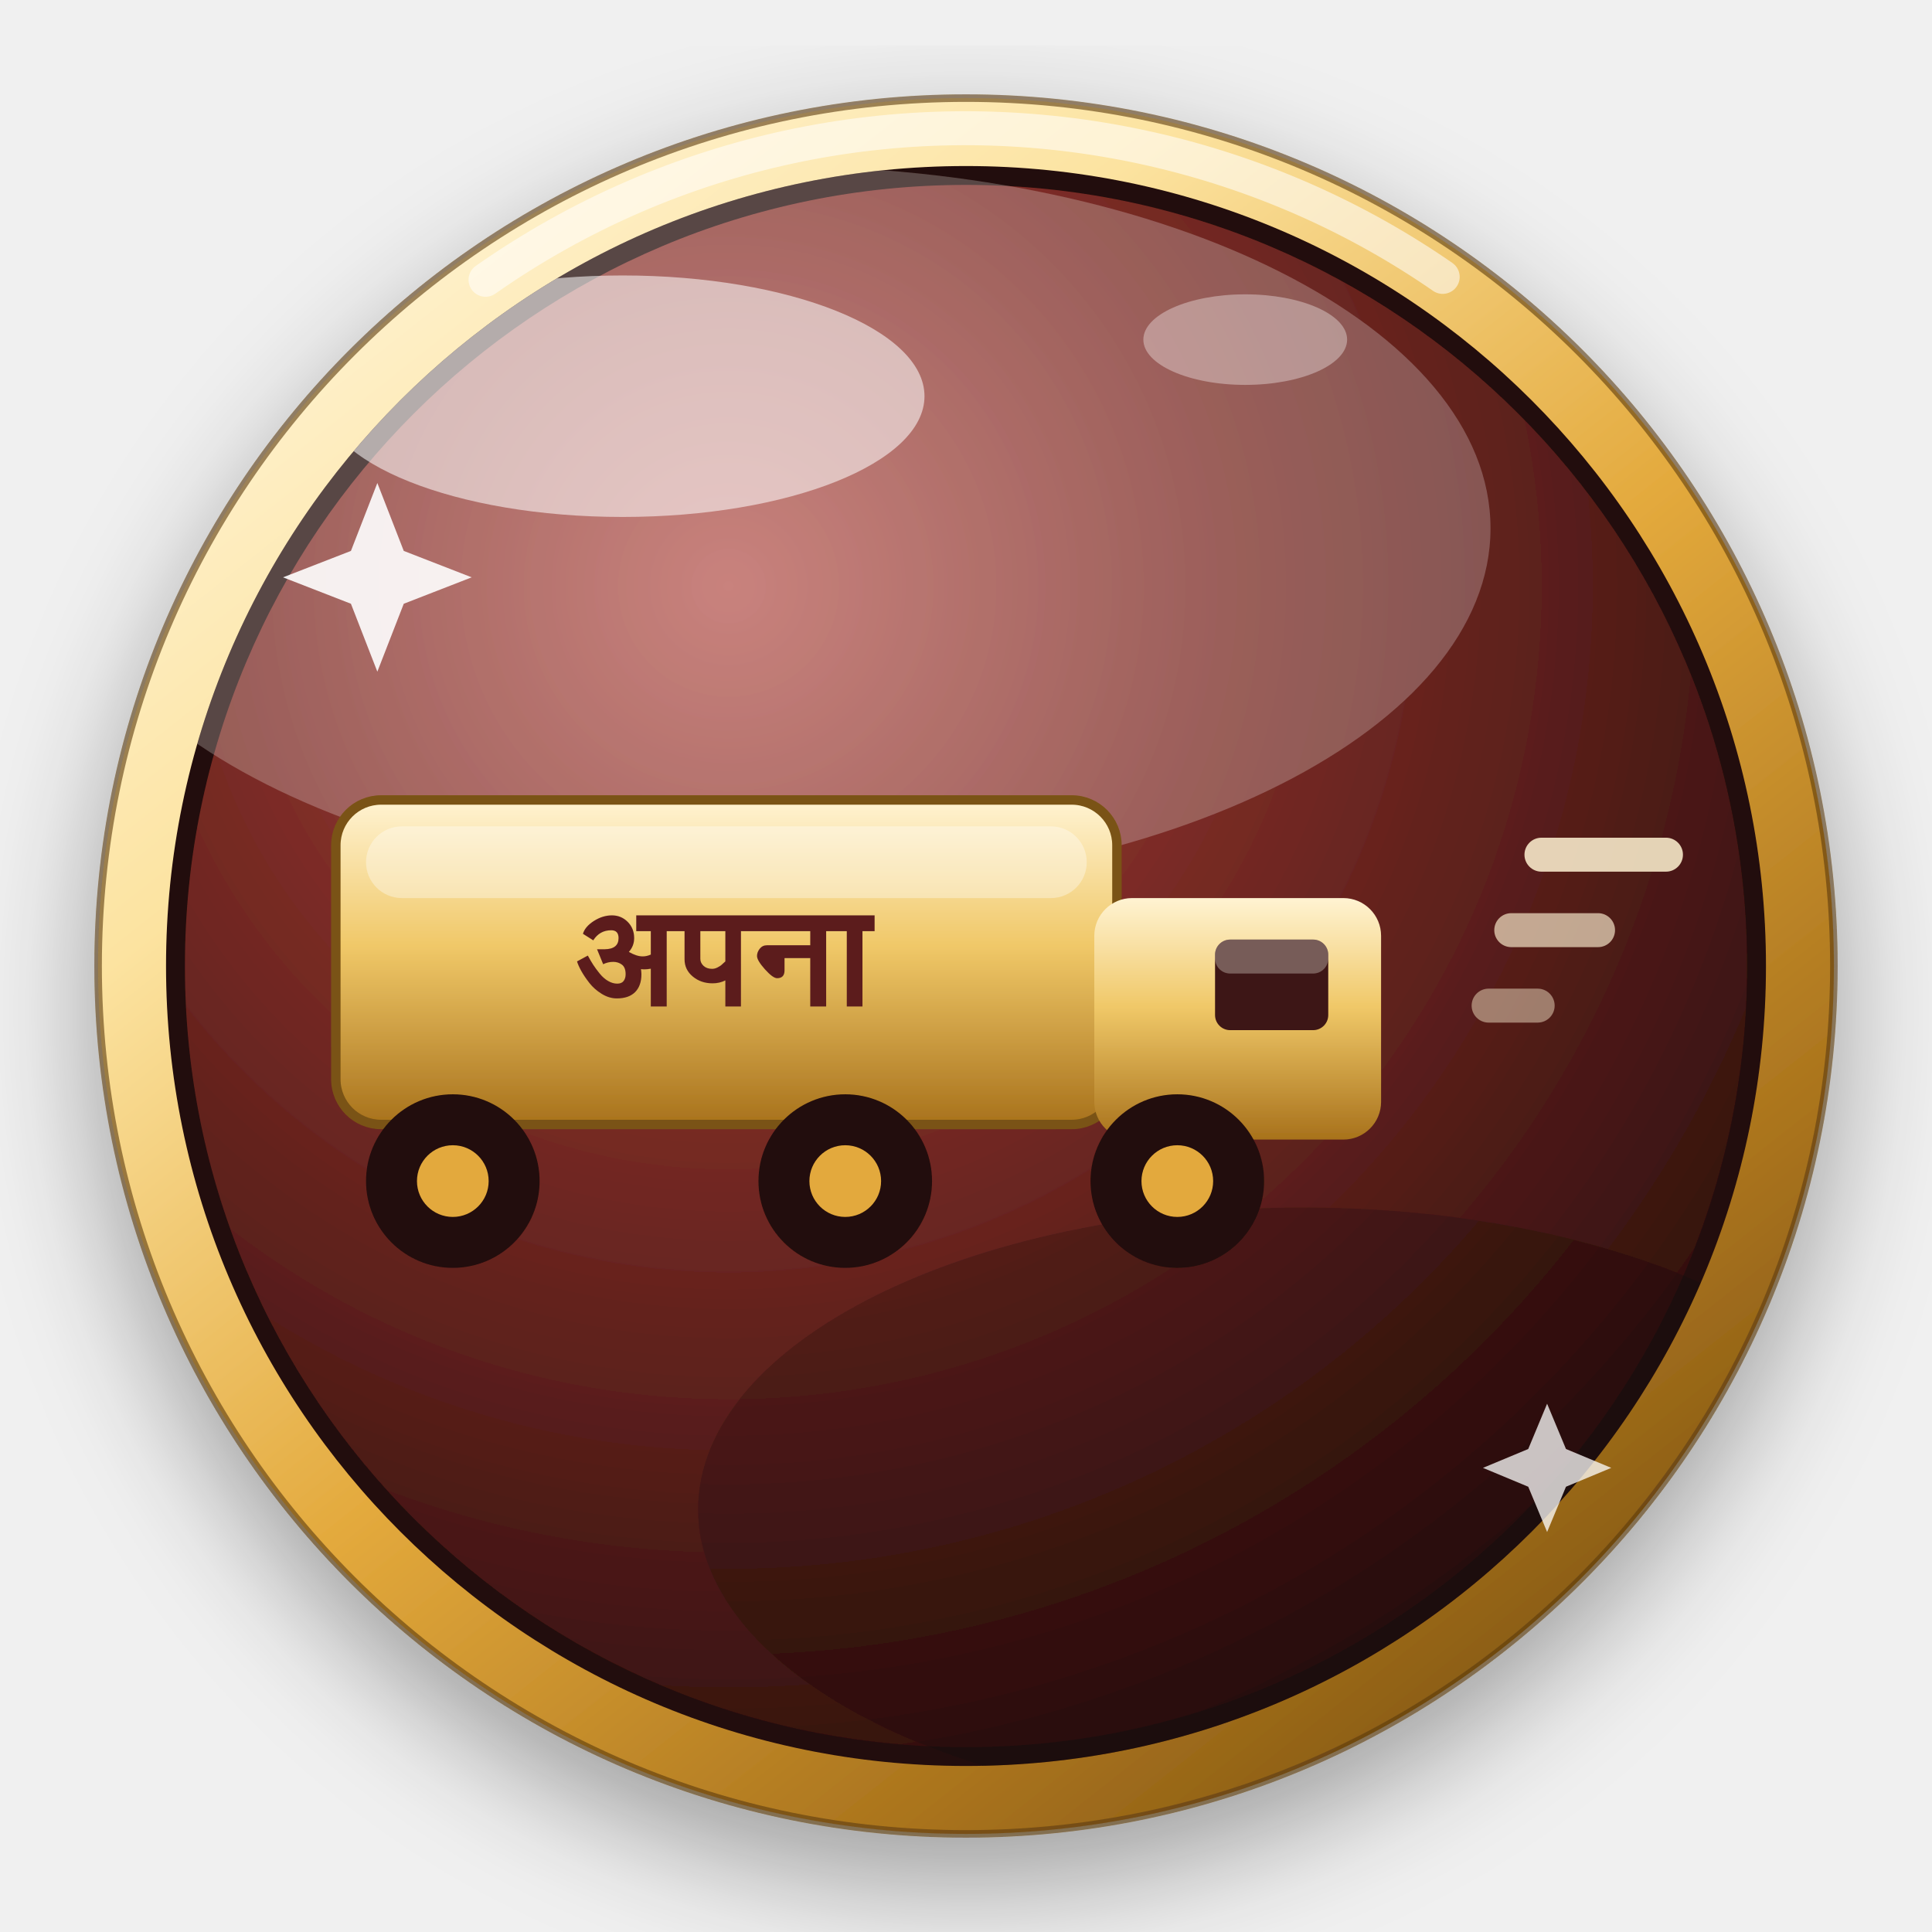
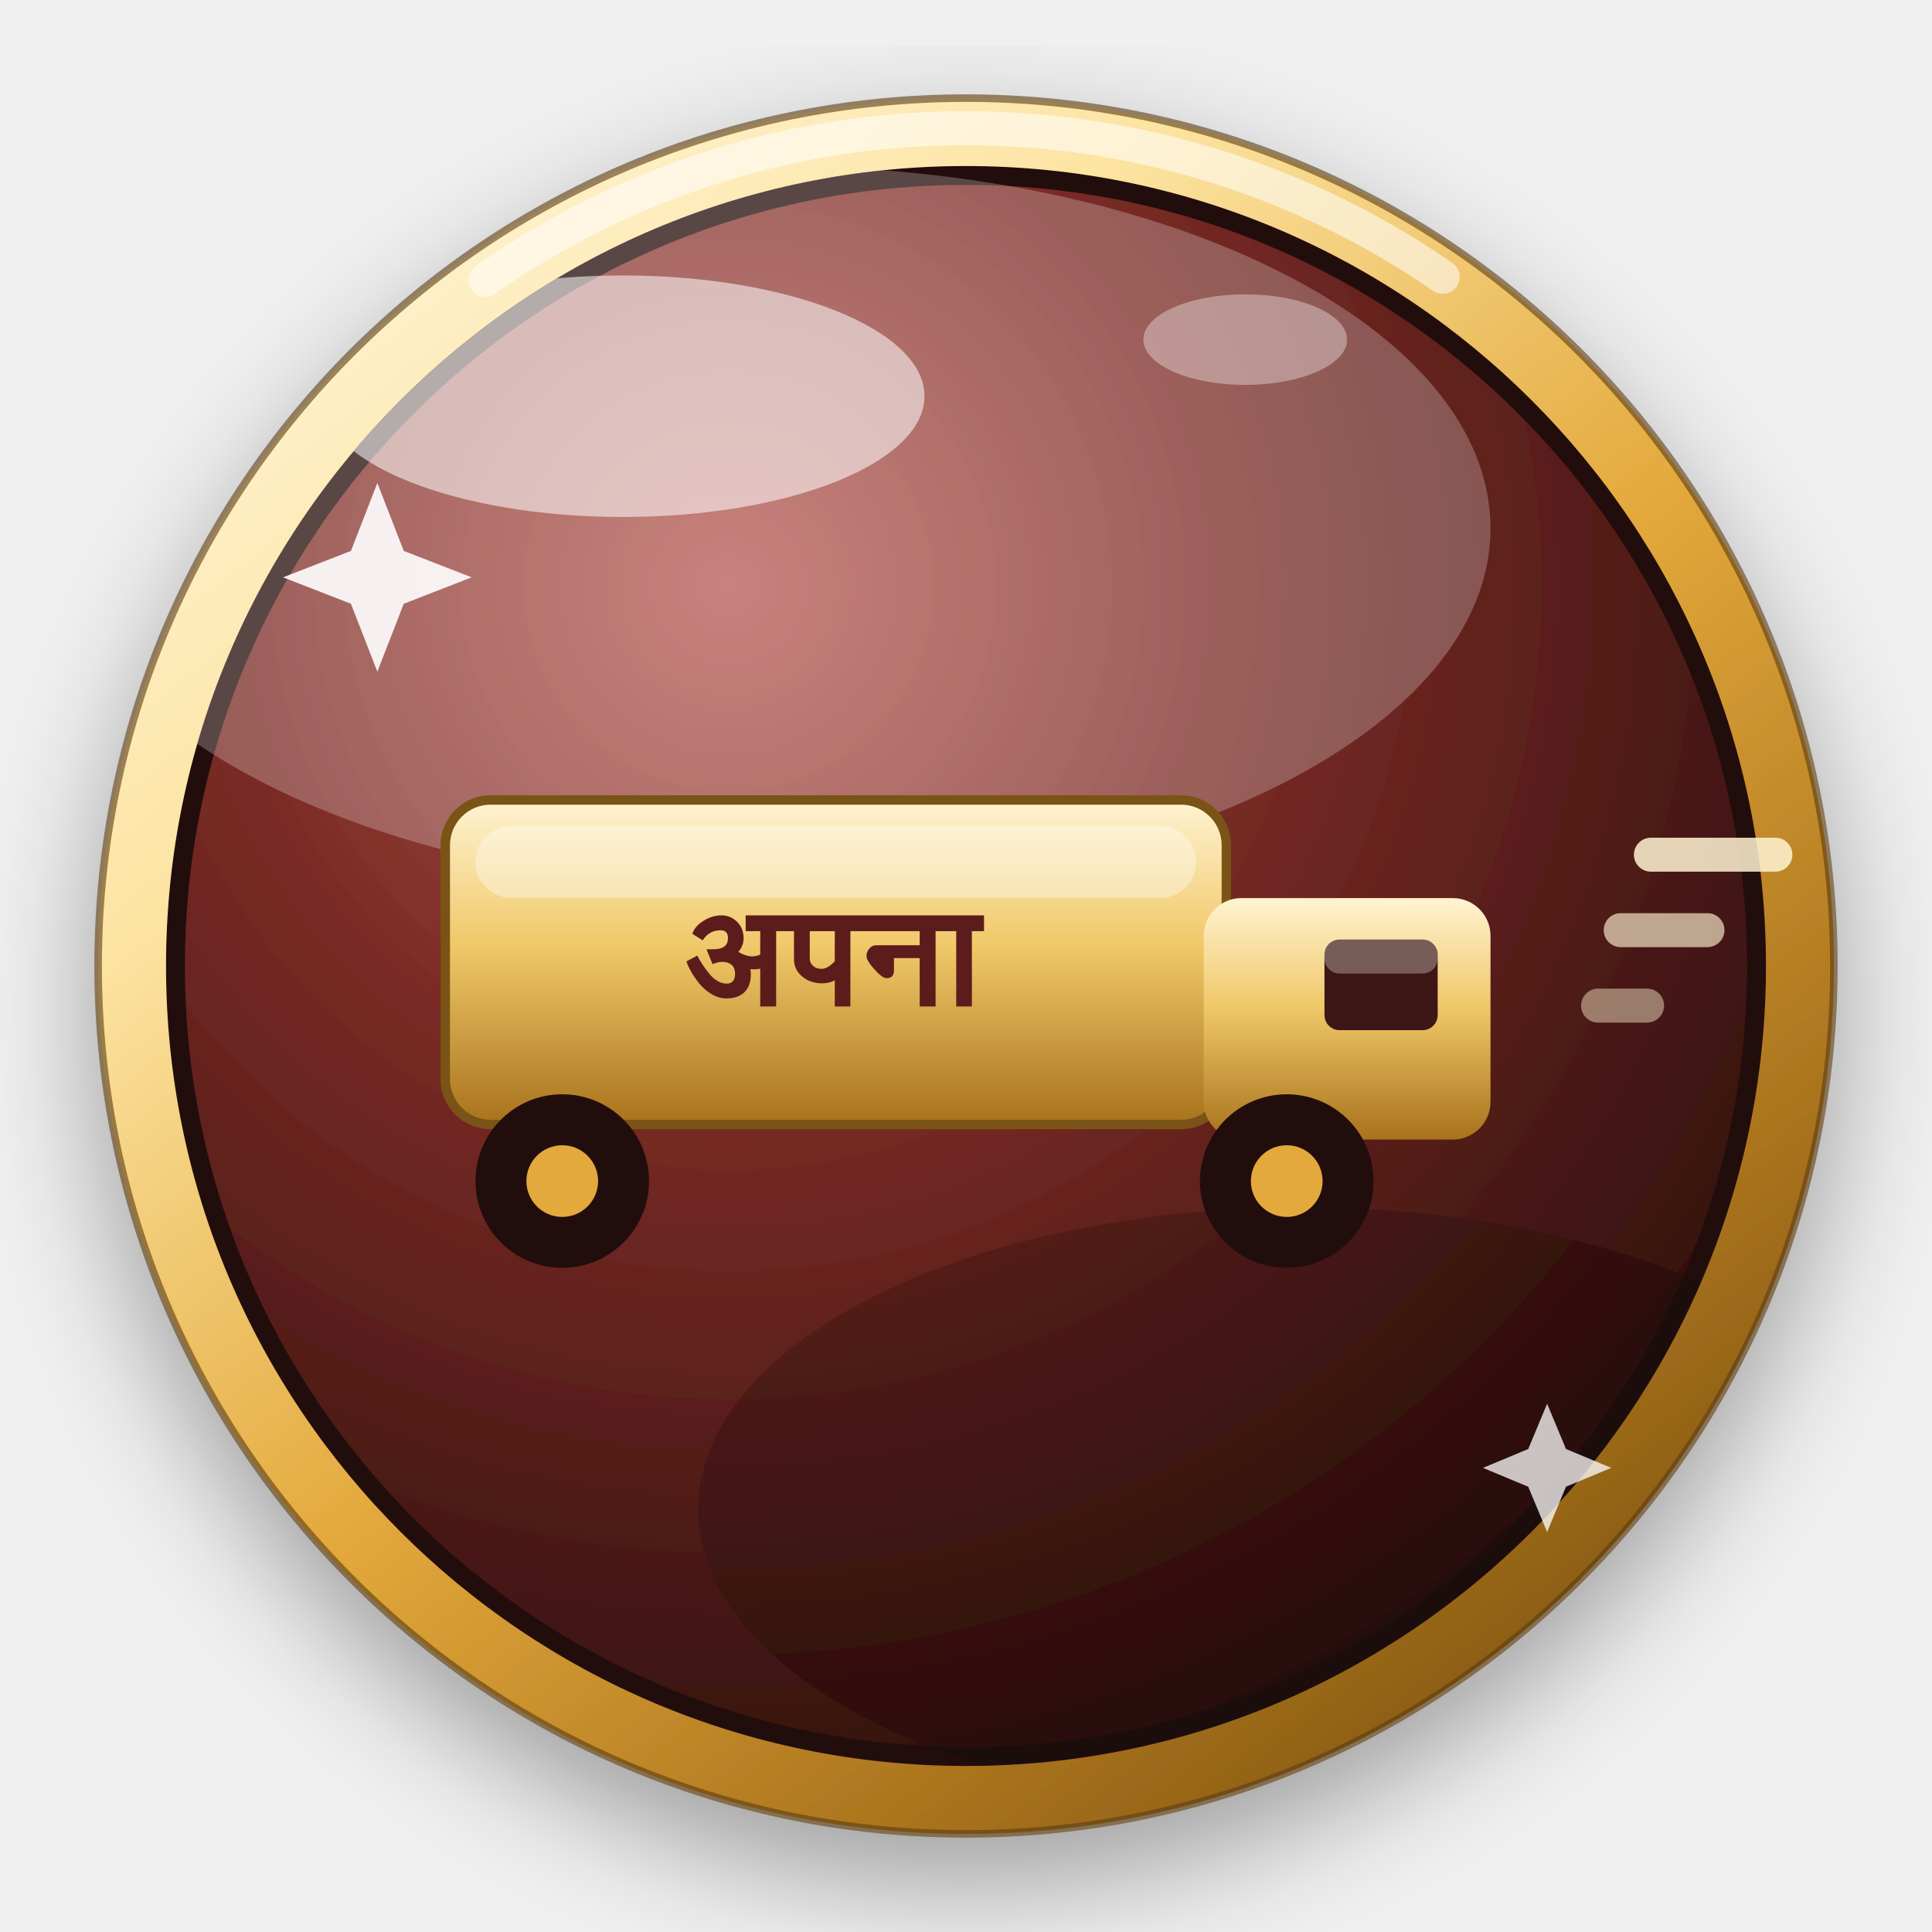
<svg xmlns="http://www.w3.org/2000/svg" width="512" height="512" viewBox="0 0 512 512">
  <defs>
    <radialGradient id="discGrad" cx="35%" cy="26%" r="78%">
      <stop offset="0%" stop-color="#B85B54" />
      <stop offset="40%" stop-color="#7C2C26" />
      <stop offset="100%" stop-color="#300F0D" />
    </radialGradient>
    <linearGradient id="ringGrad" x1="15%" y1="5%" x2="90%" y2="100%">
      <stop offset="0%" stop-color="#FFF4D6" />
      <stop offset="22%" stop-color="#FCE3A0" />
      <stop offset="50%" stop-color="#E3A93C" />
      <stop offset="78%" stop-color="#A8721C" />
      <stop offset="100%" stop-color="#6E4A11" />
    </linearGradient>
    <linearGradient id="goldGrad" x1="0%" y1="0%" x2="0%" y2="100%">
      <stop offset="0%" stop-color="#FFF3D2" />
      <stop offset="45%" stop-color="#F0C868" />
      <stop offset="100%" stop-color="#A8721C" />
    </linearGradient>
    <clipPath id="discClip">
      <circle cx="256" cy="256" r="212" />
    </clipPath>
    <filter id="dropShadow" x="-30%" y="-30%" width="160%" height="160%">
      <feDropShadow dx="0" dy="12" stdDeviation="16" flood-color="#000000" flood-opacity="0.35" />
    </filter>
  </defs>
  <g filter="url(#dropShadow)">
    <circle cx="256" cy="256" r="230" fill="url(#ringGrad)" />
    <circle cx="256" cy="256" r="230" fill="none" stroke="#5C3B0E" stroke-width="2" opacity="0.6" />
    <circle cx="256" cy="256" r="222" fill="none" stroke="#FFFFFF" stroke-width="9" opacity="0.55" stroke-dasharray="270 1165" stroke-linecap="round" transform="rotate(-125 256 256)" />
    <circle cx="256" cy="256" r="212" fill="#240C0A" />
    <circle cx="256" cy="256" r="207" fill="url(#discGrad)" />
    <g clip-path="url(#discClip)">
      <ellipse cx="345" cy="400" rx="160" ry="80" fill="#000000" opacity="0.18" />
      <ellipse cx="205" cy="140" rx="190" ry="96" fill="#FFFFFF" opacity="0.24" />
      <ellipse cx="165" cy="105" rx="80" ry="32" fill="#FFFFFF" opacity="0.55" />
      <ellipse cx="330" cy="90" rx="27" ry="12" fill="#FFFFFF" opacity="0.35" />
    </g>
-     <rect x="390" y="262" width="22" height="9" rx="4.5" fill="#FFF3D2" opacity="0.45" />
-     <rect x="396" y="242" width="32" height="9" rx="4.5" fill="#FFF3D2" opacity="0.65" />
-     <rect x="404" y="222" width="42" height="9" rx="4.5" fill="#FFF3D2" opacity="0.85" />
-     <rect x="89" y="212" width="207" height="86" rx="12" fill="url(#goldGrad)" stroke="#7A5313" stroke-width="2.5" />
-     <rect x="97" y="219" width="191" height="19" rx="9.5" fill="#FFFFFF" opacity="0.35" />
-     <text x="192" y="266" text-anchor="middle" font-family="'Noto Sans','Segoe UI',sans-serif" font-weight="800" font-size="37" fill="#5C1F1F">अपना</text>
-     <rect x="290" y="238" width="76" height="64" rx="10" fill="url(#goldGrad)" />
-     <rect x="322" y="249" width="30" height="24" rx="4" fill="#3D1512" />
-     <rect x="322" y="249" width="30" height="9" rx="4" fill="#FFFFFF" opacity="0.3" />
-     <circle cx="120" cy="313" r="23" fill="#240C0A" />
-     <circle cx="120" cy="313" r="9.5" fill="#E3A93C" />
-     <circle cx="224" cy="313" r="23" fill="#240C0A" />
-     <circle cx="224" cy="313" r="9.5" fill="#E3A93C" />
-     <circle cx="312" cy="313" r="23" fill="#240C0A" />
-     <circle cx="312" cy="313" r="9.5" fill="#E3A93C" />
+     <g transform="translate(29,0)">
+       <rect x="390" y="262" width="22" height="9" rx="4.5" fill="#FFF3D2" opacity="0.45" />
+       <rect x="396" y="242" width="32" height="9" rx="4.5" fill="#FFF3D2" opacity="0.65" />
+       <rect x="404" y="222" width="42" height="9" rx="4.5" fill="#FFF3D2" opacity="0.85" />
+       <rect x="89" y="212" width="207" height="86" rx="12" fill="url(#goldGrad)" stroke="#7A5313" stroke-width="2.5" />
+       <rect x="97" y="219" width="191" height="19" rx="9.5" fill="#FFFFFF" opacity="0.35" />
+       <text x="192" y="266" text-anchor="middle" font-family="'Noto Sans','Segoe UI',sans-serif" font-weight="800" font-size="37" fill="#5C1F1F">अपना</text>
+       <rect x="290" y="238" width="76" height="64" rx="10" fill="url(#goldGrad)" />
+       <rect x="322" y="249" width="30" height="24" rx="4" fill="#3D1512" />
+       <rect x="322" y="249" width="30" height="9" rx="4" fill="#FFFFFF" opacity="0.3" />
+       <circle cx="120" cy="313" r="23" fill="#240C0A" />
+       <circle cx="120" cy="313" r="9.5" fill="#E3A93C" />
+       <circle cx="312" cy="313" r="23" fill="#240C0A" />
+       <circle cx="312" cy="313" r="9.5" fill="#E3A93C" />
+     </g>
    <path d="M100 128 L107 146 L125 153 L107 160 L100 178 L93 160 L75 153 L93 146 Z" fill="#FFFFFF" opacity="0.9" />
    <path d="M410 372 L415 384 L427 389 L415 394 L410 406 L405 394 L393 389 L405 384 Z" fill="#FFFFFF" opacity="0.75" />
  </g>
</svg>
